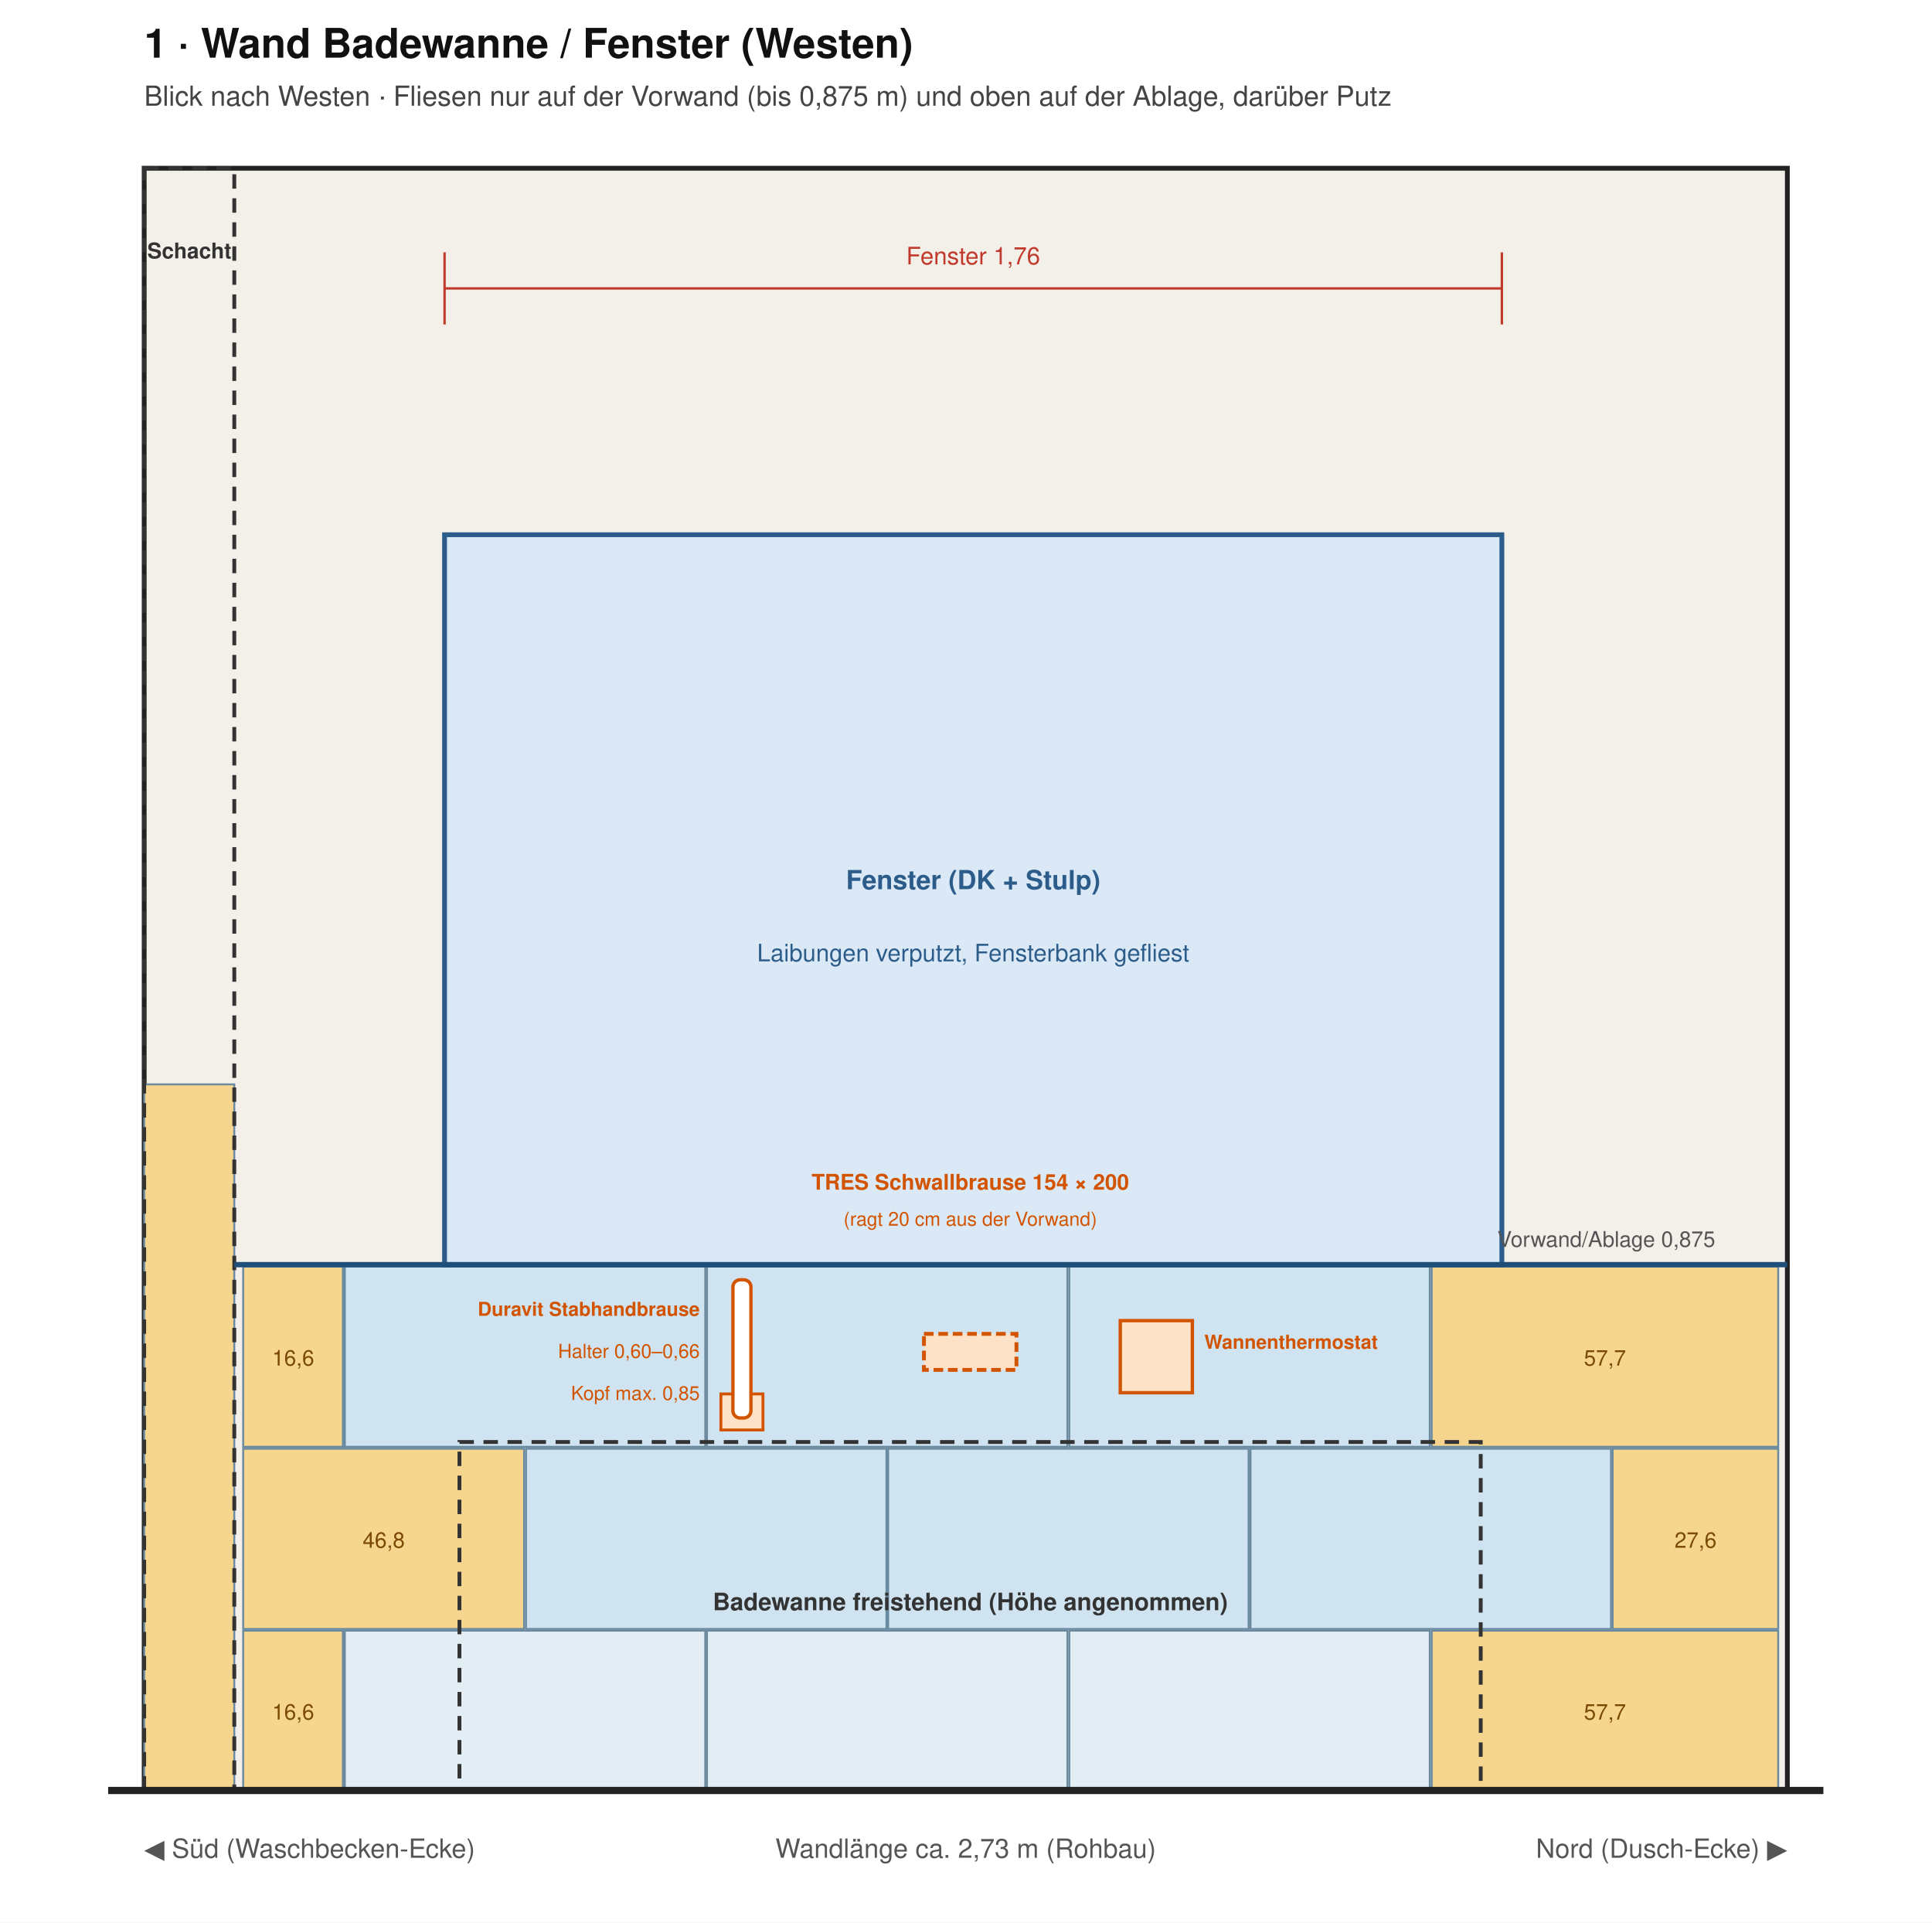
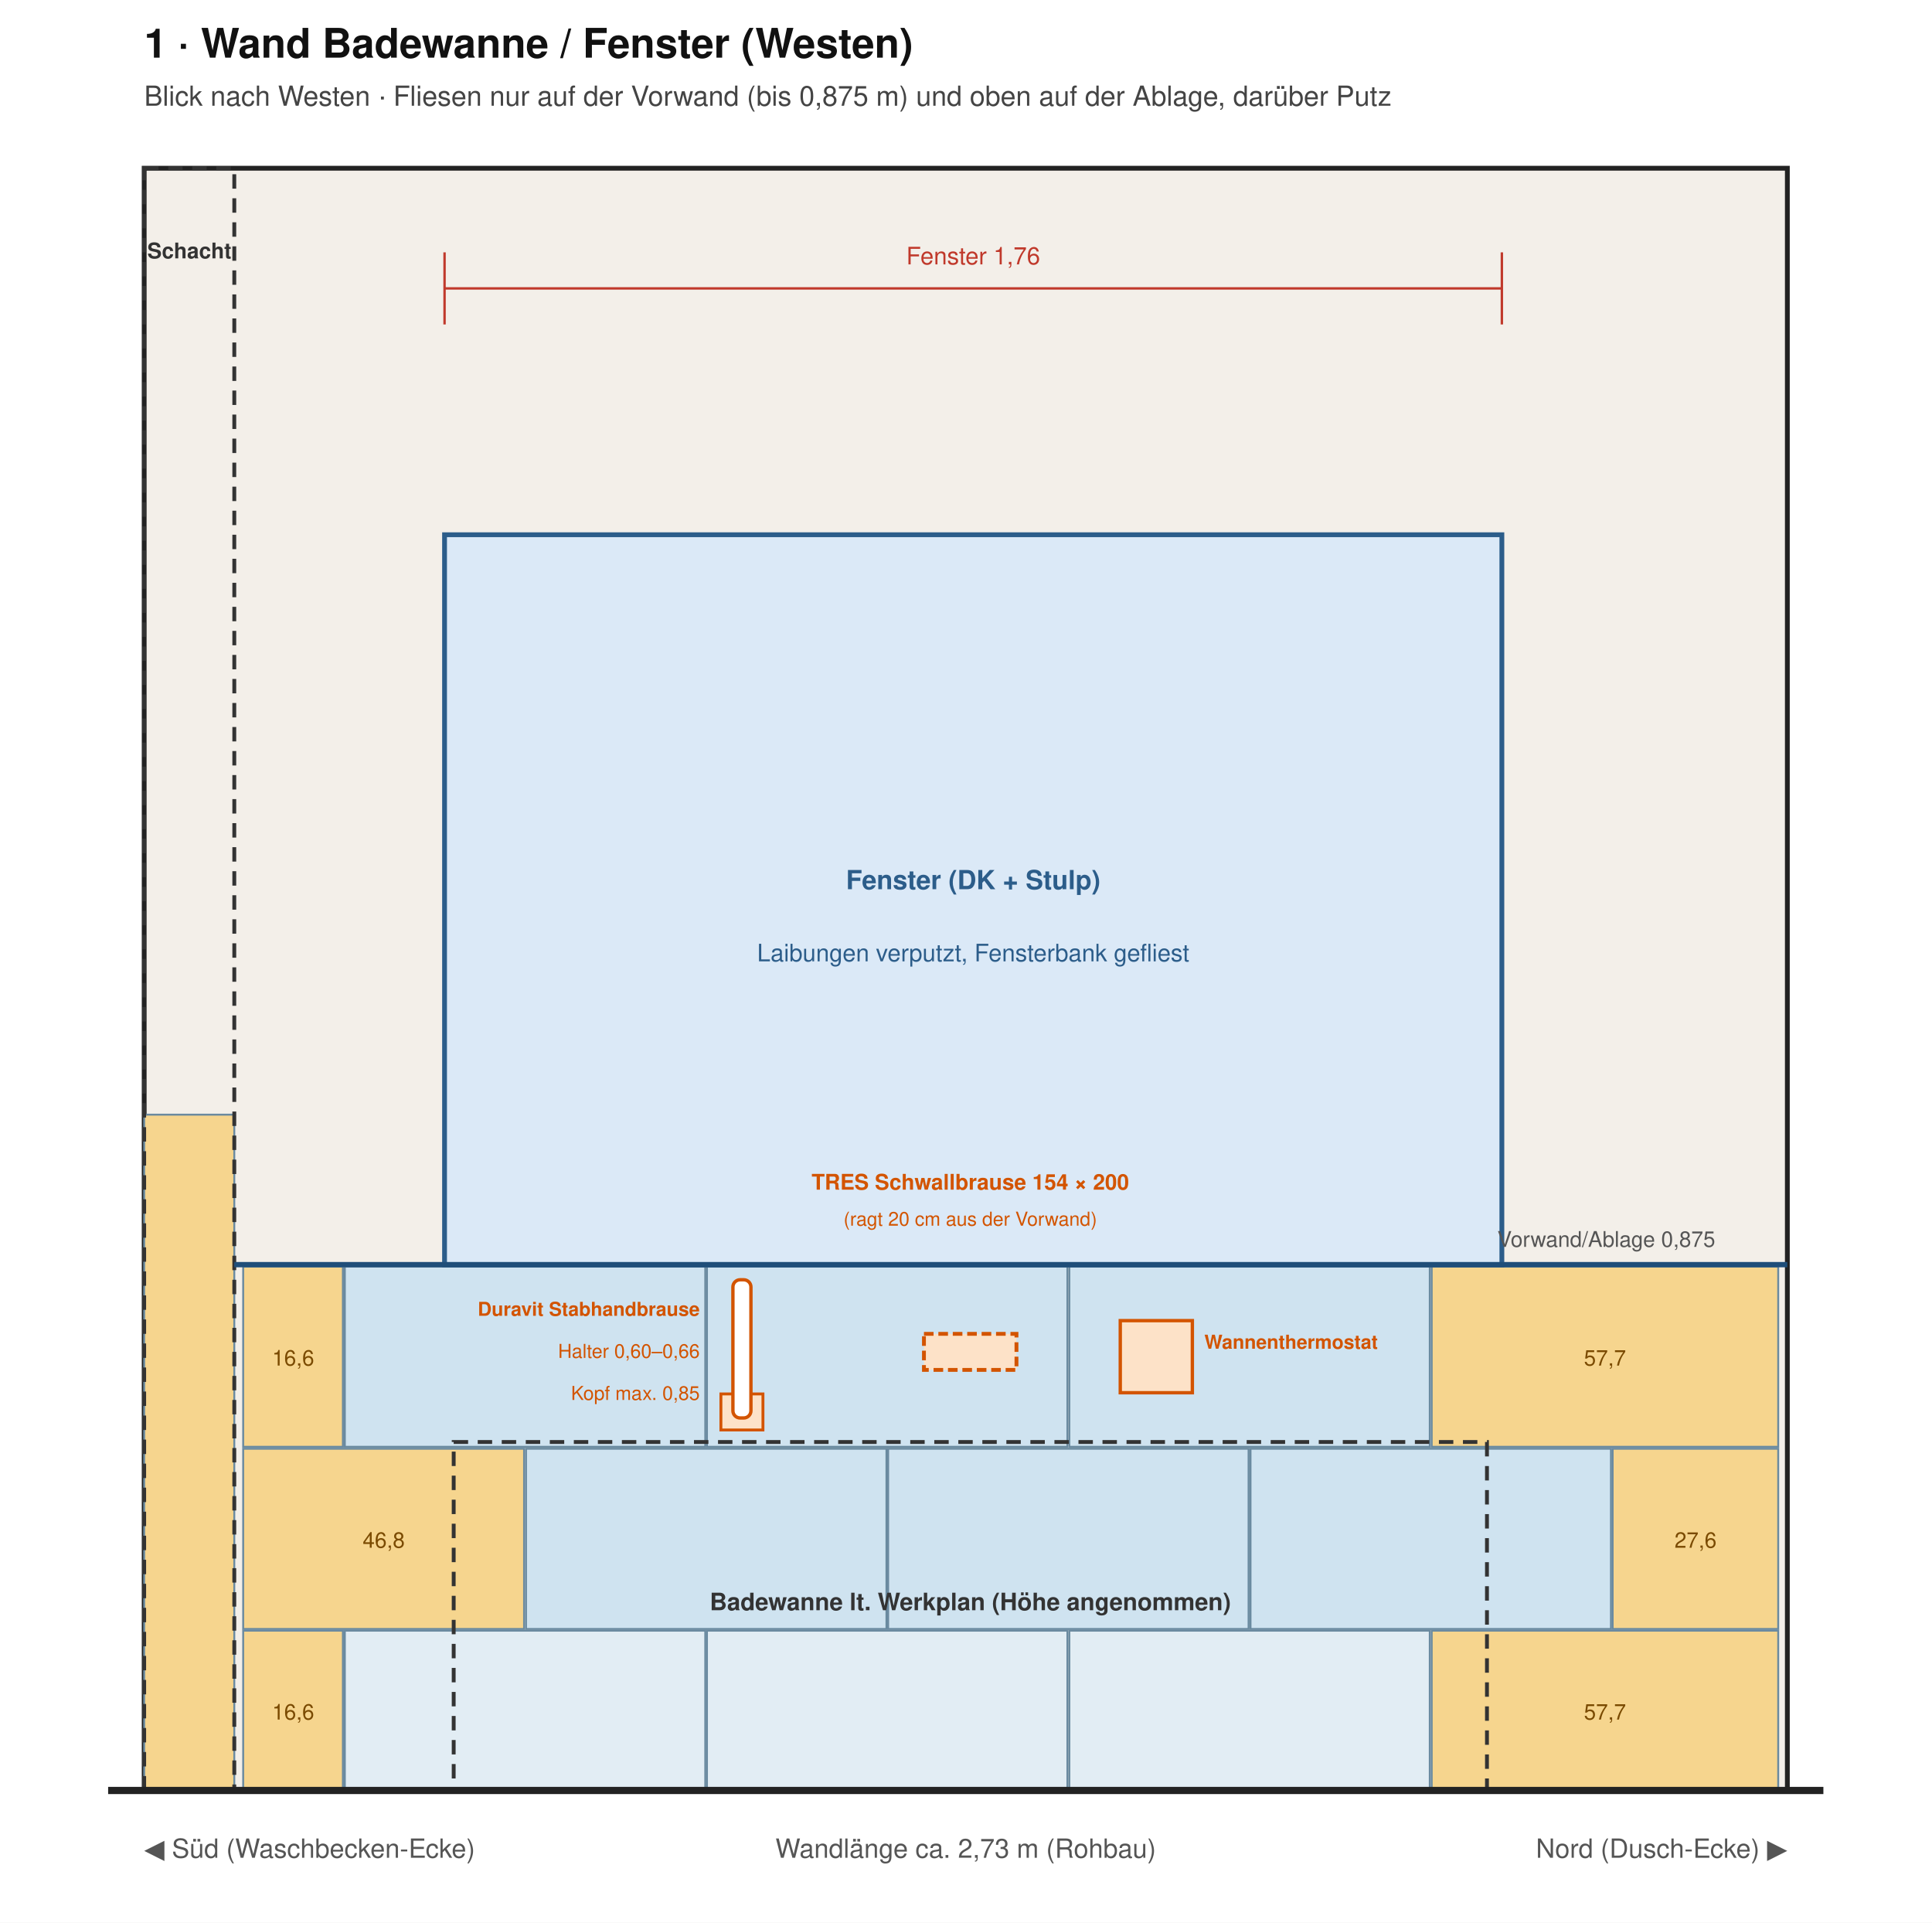
<svg xmlns="http://www.w3.org/2000/svg" width="804" height="800" viewBox="0 0 804 800" font-family="Helvetica, Arial, sans-serif">
  <defs>
    <marker id="arr" markerWidth="8" markerHeight="8" refX="6" refY="4" orient="auto">
      <path d="M0,0 L8,4 L0,8 Z" fill="#1a7f8e" />
    </marker>
    <marker id="arrw" markerWidth="8" markerHeight="8" refX="6" refY="4" orient="auto">
      <path d="M0,0 L8,4 L0,8 Z" fill="#fff" />
    </marker>
  </defs>
  <rect width="100%" height="100%" fill="white" />
  <g transform="translate(0,0)">
    <text x="60" y="24" font-size="17" font-weight="bold" fill="#111">1 · Wand Badewanne / Fenster (Westen)</text>
    <text x="60" y="44" font-size="11.5" fill="#444">Blick nach Westen · Fliesen nur auf der Vorwand (bis 0,875 m) und oben auf der Ablage, darüber Putz</text>
    <rect x="60" y="70" width="683.8" height="675.0" fill="#f3efe9" stroke="#222" stroke-width="2" />
    <rect x="101.2" y="678.5" width="41.5" height="66.5" fill="#f6d58e" stroke="#6a8aa0" stroke-width="0.8" />
    <text x="122.0" y="715.5" font-size="9" text-anchor="middle" fill="#7a4a00" font-weight="normal">16,6</text>
    <rect x="143.5" y="678.5" width="150.0" height="66.5" fill="#e2edf4" stroke="#6a8aa0" stroke-width="0.8" />
    <rect x="294.2" y="678.5" width="150.0" height="66.5" fill="#e2edf4" stroke="#6a8aa0" stroke-width="0.8" />
    <rect x="445.0" y="678.5" width="150.0" height="66.5" fill="#e2edf4" stroke="#6a8aa0" stroke-width="0.8" />
    <rect x="595.8" y="678.5" width="144.2" height="66.5" fill="#f6d58e" stroke="#6a8aa0" stroke-width="0.8" />
    <text x="667.9" y="715.5" font-size="9" text-anchor="middle" fill="#7a4a00" font-weight="normal">57,7</text>
    <rect x="101.2" y="602.8" width="116.9" height="75.0" fill="#f6d58e" stroke="#6a8aa0" stroke-width="0.8" />
    <text x="159.7" y="644.0" font-size="9" text-anchor="middle" fill="#7a4a00" font-weight="normal">46,8</text>
    <rect x="218.9" y="602.8" width="150.0" height="75.0" fill="#cfe3f0" stroke="#6a8aa0" stroke-width="0.8" />
    <rect x="369.6" y="602.8" width="150.0" height="75.0" fill="#cfe3f0" stroke="#6a8aa0" stroke-width="0.8" />
    <rect x="520.4" y="602.8" width="150.0" height="75.0" fill="#cfe3f0" stroke="#6a8aa0" stroke-width="0.8" />
    <rect x="671.1" y="602.8" width="68.9" height="75.0" fill="#f6d58e" stroke="#6a8aa0" stroke-width="0.8" />
    <text x="705.6" y="644.0" font-size="9" text-anchor="middle" fill="#7a4a00" font-weight="normal">27,6</text>
    <rect x="101.2" y="527.0" width="41.5" height="75.0" fill="#f6d58e" stroke="#6a8aa0" stroke-width="0.8" />
    <text x="122.0" y="568.2" font-size="9" text-anchor="middle" fill="#7a4a00" font-weight="normal">16,6</text>
    <rect x="143.5" y="527.0" width="150.0" height="75.0" fill="#cfe3f0" stroke="#6a8aa0" stroke-width="0.8" />
    <rect x="294.2" y="527.0" width="150.0" height="75.0" fill="#cfe3f0" stroke="#6a8aa0" stroke-width="0.8" />
    <rect x="445.0" y="527.0" width="150.0" height="75.0" fill="#cfe3f0" stroke="#6a8aa0" stroke-width="0.8" />
    <rect x="595.8" y="527.0" width="144.2" height="75.0" fill="#f6d58e" stroke="#6a8aa0" stroke-width="0.8" />
    <text x="667.9" y="568.2" font-size="9" text-anchor="middle" fill="#7a4a00" font-weight="normal">57,7</text>
    <rect x="185.0" y="222.5" width="440.0" height="303.8" fill="#dbe9f7" stroke="#2c5d8a" stroke-width="2" />
-     <rect x="60.0" y="451.2" width="37.5" height="293.8" fill="#f6d58e" stroke="#6a8aa0" stroke-width="0.8" />
+     <rect x="60.0" y="463.8" width="37.5" height="281.2" fill="#f6d58e" stroke="#6a8aa0" stroke-width="0.8" />
    <rect x="466.2" y="549.5" width="30.0" height="30.0" fill="#fde2c8" stroke="#d35400" stroke-width="1.4" />
    <rect x="300.0" y="580.0" width="17.5" height="15.0" fill="#fde2c8" stroke="#d35400" stroke-width="1.2" />
    <text x="405.0" y="370.0" font-size="11" text-anchor="middle" fill="#2c5d8a" font-weight="bold">Fenster (DK + Stulp)</text>
    <text x="405.0" y="400.0" font-size="10" text-anchor="middle" fill="#2c5d8a" font-weight="normal">Laibungen verputzt, Fensterbank gefliest</text>
    <rect x="60.0" y="70.0" width="37.5" height="675.0" fill="none" stroke="#333" stroke-width="1.6" stroke-dasharray="6 4" />
    <text x="78.8" y="107.5" font-size="9" text-anchor="middle" fill="#333" font-weight="bold">Schacht</text>
-     <rect x="191.2" y="600.0" width="425.0" height="145.0" fill="none" stroke="#333" stroke-width="1.6" stroke-dasharray="6 4" />
-     <text x="403.8" y="670.0" font-size="10" text-anchor="middle" fill="#333" font-weight="bold">Badewanne freistehend (Höhe angenommen)</text>
+     <rect x="188.8" y="600.0" width="430.0" height="145.0" fill="none" stroke="#333" stroke-width="1.6" stroke-dasharray="6 4" />
+     <text x="403.8" y="670.0" font-size="10" text-anchor="middle" fill="#333" font-weight="bold">Badewanne lt. Werkplan (Höhe angenommen)</text>
    <line x1="97.5" y1="526.2" x2="743.8" y2="526.2" stroke="#555" stroke-width="1.2" stroke-dasharray="3 3" />
    <text x="713.8" y="518.8" font-size="9" text-anchor="end" fill="#555" font-weight="normal">Vorwand/Ablage 0,875</text>
    <rect x="384.5" y="555.0" width="38.5" height="15.0" fill="#fde2c8" stroke="#d35400" stroke-width="1.6" stroke-dasharray="4 2" />
    <text x="403.8" y="495.0" font-size="9" text-anchor="middle" fill="#d35400" font-weight="bold">TRES Schwallbrause 154 × 200</text>
    <text x="403.8" y="510.0" font-size="8" text-anchor="middle" fill="#d35400" font-weight="normal">(ragt 20 cm aus der Vorwand)</text>
    <text x="501.2" y="561.2" font-size="8" text-anchor="start" fill="#d35400" font-weight="bold">Wannenthermostat</text>
    <rect x="305.0" y="532.5" width="7.5" height="57.5" rx="3" fill="#fff" stroke="#d35400" stroke-width="1.4" />
    <text x="291.2" y="547.5" font-size="8" text-anchor="end" fill="#d35400" font-weight="bold">Duravit Stabhandbrause</text>
    <text x="291.2" y="565.0" font-size="8" text-anchor="end" fill="#d35400" font-weight="normal">Halter 0,60–0,66</text>
    <text x="291.2" y="582.5" font-size="8" text-anchor="end" fill="#d35400" font-weight="normal">Kopf max. 0,85</text>
    <line x1="97.5" y1="526.2" x2="743.8" y2="526.2" stroke="#1f4e79" stroke-width="2.2" />
    <line x1="185.0" y1="120.0" x2="625.0" y2="120.0" stroke="#c0392b" stroke-width="1" />
    <line x1="185.0" y1="135.0" x2="185.0" y2="105.0" stroke="#c0392b" stroke-width="1" />
    <line x1="625.0" y1="135.0" x2="625.0" y2="105.0" stroke="#c0392b" stroke-width="1" />
    <text x="405.0" y="110.0" font-size="10" text-anchor="middle" fill="#c0392b" font-weight="normal">Fenster 1,76</text>
    <line x1="45" y1="745.0" x2="758.8" y2="745.0" stroke="#222" stroke-width="3" />
    <text x="60" y="773.0" font-size="11" fill="#555">◀ Süd (Waschbecken-Ecke)</text>
    <text x="743.8" y="773.0" font-size="11" fill="#555" text-anchor="end">Nord (Dusch-Ecke) ▶</text>
    <text x="401.9" y="773.0" font-size="11" fill="#555" text-anchor="middle">Wandlänge ca. 2,73 m (Rohbau)</text>
  </g>
</svg>
